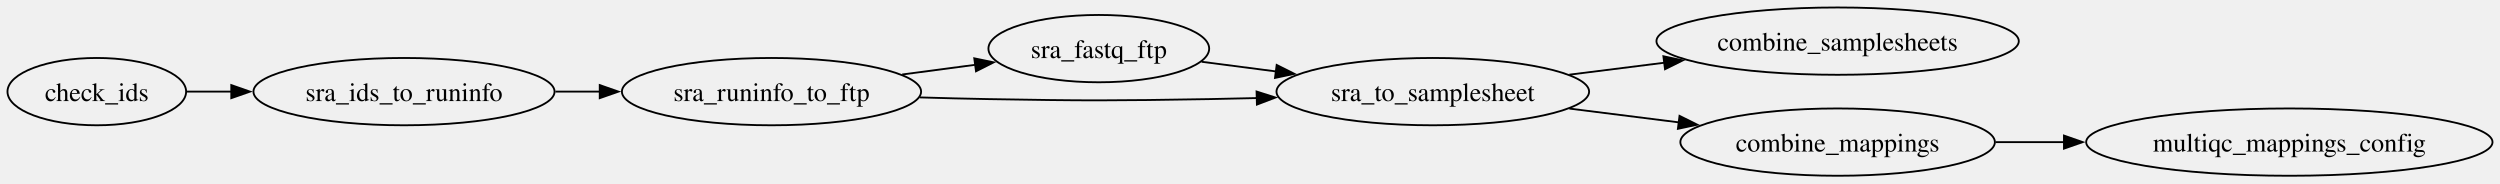
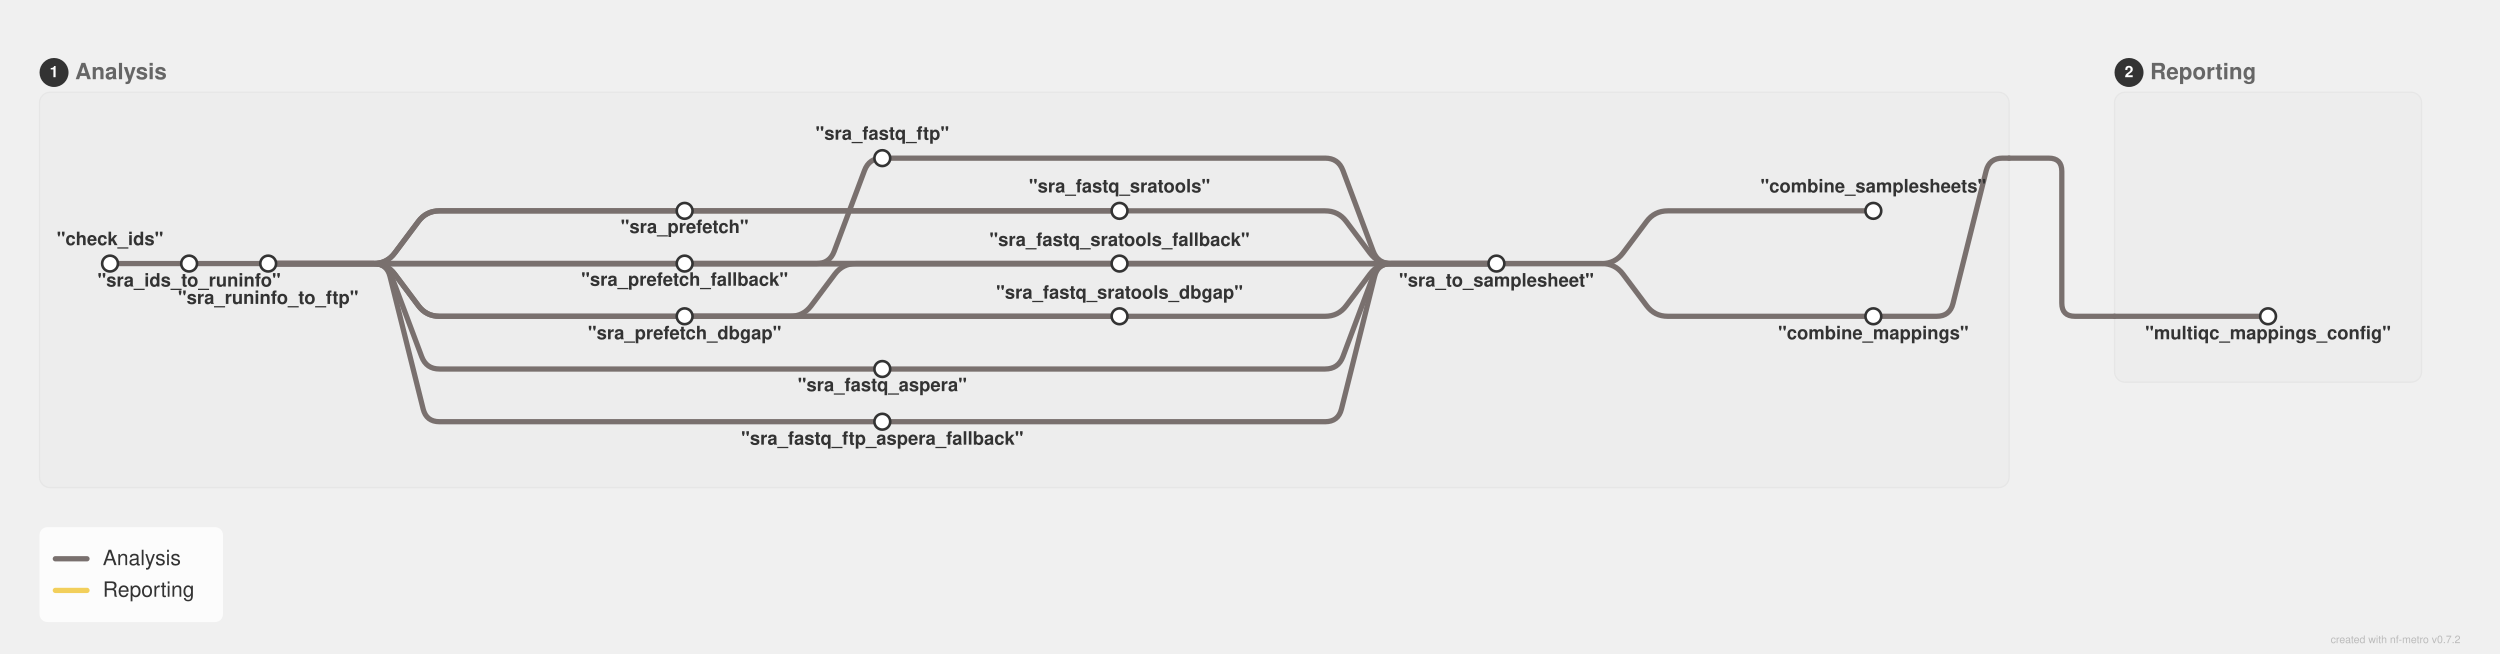
- <svg xmlns="http://www.w3.org/2000/svg" width="1337pt" height="98pt" viewBox="0.00 0.00 1337.00 98.00">
-   <g id="graph0" class="graph" transform="scale(1 1) rotate(0) translate(4 94)">
-     <g id="node1" class="node">
-       <ellipse fill="none" stroke="black" cx="47.77" cy="-45" rx="47.77" ry="18" />
-       <text xml:space="preserve" text-anchor="middle" x="47.77" y="-39.95" font-family="Times,serif" font-size="14.00">check_ids</text>
-     </g>
-     <g id="node2" class="node">
-       <ellipse fill="none" stroke="black" cx="212.06" cy="-45" rx="80.52" ry="18" />
-       <text xml:space="preserve" text-anchor="middle" x="212.06" y="-39.95" font-family="Times,serif" font-size="14.00">sra_ids_to_runinfo</text>
-     </g>
-     <g id="edge1" class="edge">
-       <path fill="none" stroke="black" d="M95.71,-45C103.37,-45 111.53,-45 119.83,-45" />
-       <polygon fill="black" stroke="black" points="119.69,-48.5 129.69,-45 119.69,-41.5 119.69,-48.5" />
-     </g>
-     <g id="node3" class="node">
-       <ellipse fill="none" stroke="black" cx="408.6" cy="-45" rx="80.01" ry="18" />
-       <text xml:space="preserve" text-anchor="middle" x="408.6" y="-39.95" font-family="Times,serif" font-size="14.00">sra_runinfo_to_ftp</text>
-     </g>
-     <g id="edge2" class="edge">
-       <path fill="none" stroke="black" d="M293.03,-45C300.94,-45 309,-45 317,-45" />
-       <polygon fill="black" stroke="black" points="316.74,-48.5 326.74,-45 316.74,-41.5 316.74,-48.5" />
-     </g>
-     <g id="node4" class="node">
-       <ellipse fill="none" stroke="black" cx="583.64" cy="-68" rx="59.03" ry="18" />
-       <text xml:space="preserve" text-anchor="middle" x="583.64" y="-62.95" font-family="Times,serif" font-size="14.00">sra_fastq_ftp</text>
-     </g>
-     <g id="edge3" class="edge">
-       <path fill="none" stroke="black" d="M478.49,-54.16C491.46,-55.88 504.99,-57.68 517.84,-59.39" />
-       <polygon fill="black" stroke="black" points="517.04,-62.81 527.42,-60.66 517.97,-55.87 517.04,-62.81" />
-     </g>
-     <g id="node5" class="node">
-       <ellipse fill="none" stroke="black" cx="762.26" cy="-45" rx="83.6" ry="18" />
-       <text xml:space="preserve" text-anchor="middle" x="762.26" y="-39.95" font-family="Times,serif" font-size="14.00">sra_to_samplesheet</text>
-     </g>
-     <g id="edge4" class="edge">
-       <path fill="none" stroke="black" d="M487.85,-41.91C500.15,-41.53 512.73,-41.21 524.61,-41 577.07,-40.09 590.21,-40.12 642.67,-41 650.98,-41.14 659.61,-41.34 668.26,-41.56" />
-       <polygon fill="black" stroke="black" points="668.01,-45.06 678.1,-41.84 668.2,-38.06 668.01,-45.06" />
-     </g>
-     <g id="edge5" class="edge">
-       <path fill="none" stroke="black" d="M638.59,-60.97C651.19,-59.33 664.9,-57.55 678.44,-55.79" />
-       <polygon fill="black" stroke="black" points="678.77,-59.27 688.24,-54.51 677.87,-52.33 678.77,-59.27" />
-     </g>
-     <g id="node6" class="node">
-       <ellipse fill="none" stroke="black" cx="978.76" cy="-72" rx="96.9" ry="18" />
-       <text xml:space="preserve" text-anchor="middle" x="978.76" y="-66.95" font-family="Times,serif" font-size="14.00">combine_samplesheets</text>
-     </g>
-     <g id="edge6" class="edge">
-       <path fill="none" stroke="black" d="M835.29,-54.07C851.66,-56.13 869.26,-58.34 886.32,-60.49" />
-       <polygon fill="black" stroke="black" points="885.58,-63.92 895.94,-61.7 886.45,-56.98 885.58,-63.92" />
-     </g>
-     <g id="node7" class="node">
-       <ellipse fill="none" stroke="black" cx="978.76" cy="-18" rx="84.11" ry="18" />
-       <text xml:space="preserve" text-anchor="middle" x="978.76" y="-12.95" font-family="Times,serif" font-size="14.00">combine_mappings</text>
-     </g>
-     <g id="edge7" class="edge">
-       <path fill="none" stroke="black" d="M835.29,-35.93C854.11,-33.57 874.56,-30.99 893.94,-28.55" />
-       <polygon fill="black" stroke="black" points="894.21,-32.04 903.7,-27.32 893.34,-25.1 894.21,-32.04" />
-     </g>
-     <g id="node8" class="node">
-       <ellipse fill="none" stroke="black" cx="1220.34" cy="-18" rx="108.67" ry="18" />
-       <text xml:space="preserve" text-anchor="middle" x="1220.34" y="-12.95" font-family="Times,serif" font-size="14.00">multiqc_mappings_config</text>
-     </g>
-     <g id="edge8" class="edge">
-       <path fill="none" stroke="black" d="M1063.22,-18C1075.11,-18 1087.53,-18 1099.94,-18" />
-       <polygon fill="black" stroke="black" points="1099.81,-21.5 1109.81,-18 1099.81,-14.5 1099.81,-21.5" />
-     </g>
-   </g>
+ <svg xmlns="http://www.w3.org/2000/svg" width="1897" height="496" viewBox="0 0 1897 496">
+   <defs>
+ </defs>
+   <style>@media (prefers-color-scheme: dark) {
+     .nf-metro-section-label { fill: #d0d0d0; }
+     .nf-metro-section-num-circle { fill: #777777; }
+     .nf-metro-title { fill: #ffffff; }
+ }
+ </style>
+   <rect x="30.0" y="70.0" width="1494.5" height="300.0" rx="8" ry="8" fill="#ededed" stroke="#e6e6e6" stroke-width="1.0" class="nf-metro-section-box" data-section-id="generic" data-section-lines="generic" />
+   <circle cx="41.0" cy="55.0" r="11" fill="#333333" class="nf-metro-section-num-circle" data-section-id="generic" />
+   <text x="41.0" y="55.0" font-size="12" fill="#ffffff" font-family="'Helvetica Neue', Helvetica, Arial, sans-serif" font-weight="bold" text-anchor="middle" dy="0.3em" data-section-id="generic">1</text>
+   <text x="57.0" y="55.0" font-size="17.0" fill="#666666" font-family="'Helvetica Neue', Helvetica, Arial, sans-serif" font-weight="bold" dy="0.3em" class="nf-metro-section-label" data-section-id="generic">Analysis</text>
+   <rect x="1604.5" y="70.0" width="233.0" height="220.0" rx="8" ry="8" fill="#ededed" stroke="#e6e6e6" stroke-width="1.0" class="nf-metro-section-box" data-section-id="report" data-section-lines="generic" />
+   <circle cx="1615.5" cy="55.0" r="11" fill="#333333" class="nf-metro-section-num-circle" data-section-id="report" />
+   <text x="1615.5" y="55.0" font-size="12" fill="#ffffff" font-family="'Helvetica Neue', Helvetica, Arial, sans-serif" font-weight="bold" text-anchor="middle" dy="0.3em" data-section-id="report">2</text>
+   <text x="1631.5" y="55.0" font-size="17.0" fill="#666666" font-family="'Helvetica Neue', Helvetica, Arial, sans-serif" font-weight="bold" dy="0.3em" class="nf-metro-section-label" data-section-id="report">Reporting</text>
+   <path d="M83.5,200.0 L143.5,200.0" stroke="#79706E" stroke-width="4.0" stroke-linecap="round" class="metro-line-generic" data-line-id="generic" />
+   <path d="M143.5,200.0 L203.5,200.0" stroke="#79706E" stroke-width="4.0" stroke-linecap="round" class="metro-line-generic" data-line-id="generic" />
+   <path d="M203.5,200.0 L619.5,200.0 Q629.5,200.0,633.011,190.637 L655.989,129.363 Q659.5,120.0,669.5,120.0 L669.5,120.0" stroke="#79706E" stroke-width="4.0" fill="none" stroke-linecap="round" stroke-linejoin="round" class="metro-line-generic" data-line-id="generic" />
+   <path d="M203.5,200.0 L283.5,200.0 Q293.5,200.0,299.5,192.0 L317.5,168.0 Q323.5,160.0,333.5,160.0 L519.5,160.0" stroke="#79706E" stroke-width="4.0" fill="none" stroke-linecap="round" stroke-linejoin="round" class="metro-line-generic" data-line-id="generic" />
+   <path d="M203.5,200.0 L283.5,200.0 Q293.5,200.0,299.5,192.0 L317.5,168.0 Q323.5,160.0,333.5,160.0 L849.5,160.0" stroke="#79706E" stroke-width="4.0" fill="none" stroke-linecap="round" stroke-linejoin="round" class="metro-line-generic" data-line-id="generic" />
+   <path d="M203.5,200.0 L519.5,200.0" stroke="#79706E" stroke-width="4.0" stroke-linecap="round" class="metro-line-generic" data-line-id="generic" />
+   <path d="M203.5,200.0 L849.5,200.0" stroke="#79706E" stroke-width="4.0" stroke-linecap="round" class="metro-line-generic" data-line-id="generic" />
+   <path d="M203.5,200.0 L283.5,200.0 Q293.5,200.0,299.5,208.0 L317.5,232.0 Q323.5,240.0,333.5,240.0 L519.5,240.0" stroke="#79706E" stroke-width="4.0" fill="none" stroke-linecap="round" stroke-linejoin="round" class="metro-line-generic" data-line-id="generic" />
+   <path d="M203.5,200.0 L283.5,200.0 Q293.5,200.0,299.5,208.0 L317.5,232.0 Q323.5,240.0,333.5,240.0 L849.5,240.0" stroke="#79706E" stroke-width="4.0" fill="none" stroke-linecap="round" stroke-linejoin="round" class="metro-line-generic" data-line-id="generic" />
+   <path d="M203.5,200.0 L283.5,200.0 Q293.5,200.0,297.011,209.363 L319.989,270.637 Q323.5,280.0,333.5,280.0 L669.5,280.0" stroke="#79706E" stroke-width="4.0" fill="none" stroke-linecap="round" stroke-linejoin="round" class="metro-line-generic" data-line-id="generic" />
+   <path d="M203.5,200.0 L283.5,200.0 Q293.5,200.0,295.925,209.701 L321.075,310.299 Q323.5,320.0,333.5,320.0 L669.5,320.0" stroke="#79706E" stroke-width="4.0" fill="none" stroke-linecap="round" stroke-linejoin="round" class="metro-line-generic" data-line-id="generic" />
+   <path d="M203.5,200.0 L1135.5,200.0" stroke="#79706E" stroke-width="4.0" stroke-linecap="round" class="metro-line-generic" data-line-id="generic" />
+   <path d="M669.5,120.0 L1005.5,120.0 Q1015.5,120.0,1019.011,129.363 L1041.989,190.637 Q1045.5,200.0,1055.5,200.0 L1135.5,200.0" stroke="#79706E" stroke-width="4.0" fill="none" stroke-linecap="round" stroke-linejoin="round" class="metro-line-generic" data-line-id="generic" />
+   <path d="M519.5,160.0 L849.5,160.0" stroke="#79706E" stroke-width="4.0" stroke-linecap="round" class="metro-line-generic" data-line-id="generic" />
+   <path d="M849.5,160.0 L1005.5,160.0 Q1015.5,160.0,1021.5,168.0 L1039.5,192.0 Q1045.5,200.0,1055.5,200.0 L1135.5,200.0" stroke="#79706E" stroke-width="4.0" fill="none" stroke-linecap="round" stroke-linejoin="round" class="metro-line-generic" data-line-id="generic" />
+   <path d="M519.5,200.0 L849.5,200.0" stroke="#79706E" stroke-width="4.0" stroke-linecap="round" class="metro-line-generic" data-line-id="generic" />
+   <path d="M519.5,200.0 L1135.5,200.0" stroke="#79706E" stroke-width="4.0" stroke-linecap="round" class="metro-line-generic" data-line-id="generic" />
+   <path d="M849.5,200.0 L1135.5,200.0" stroke="#79706E" stroke-width="4.0" stroke-linecap="round" class="metro-line-generic" data-line-id="generic" />
+   <path d="M519.5,240.0 L849.5,240.0" stroke="#79706E" stroke-width="4.0" stroke-linecap="round" class="metro-line-generic" data-line-id="generic" />
+   <path d="M519.5,240.0 L599.5,240.0 Q609.5,240.0,615.5,232.0 L633.5,208.0 Q639.5,200.0,649.5,200.0 L1135.5,200.0" stroke="#79706E" stroke-width="4.0" fill="none" stroke-linecap="round" stroke-linejoin="round" class="metro-line-generic" data-line-id="generic" />
+   <path d="M849.5,240.0 L1005.5,240.0 Q1015.5,240.0,1021.5,232.0 L1039.5,208.0 Q1045.5,200.0,1055.5,200.0 L1135.5,200.0" stroke="#79706E" stroke-width="4.0" fill="none" stroke-linecap="round" stroke-linejoin="round" class="metro-line-generic" data-line-id="generic" />
+   <path d="M669.5,280.0 L1005.5,280.0 Q1015.5,280.0,1019.011,270.637 L1041.989,209.363 Q1045.5,200.0,1055.5,200.0 L1135.5,200.0" stroke="#79706E" stroke-width="4.0" fill="none" stroke-linecap="round" stroke-linejoin="round" class="metro-line-generic" data-line-id="generic" />
+   <path d="M669.5,320.0 L1005.5,320.0 Q1015.5,320.0,1017.925,310.299 L1043.075,209.701 Q1045.5,200.0,1055.5,200.0 L1135.5,200.0" stroke="#79706E" stroke-width="4.0" fill="none" stroke-linecap="round" stroke-linejoin="round" class="metro-line-generic" data-line-id="generic" />
+   <path d="M1135.5,200.0 L1215.5,200.0 Q1225.5,200.0,1231.5,192.0 L1249.5,168.0 Q1255.5,160.0,1265.5,160.0 L1421.5,160.0" stroke="#79706E" stroke-width="4.0" fill="none" stroke-linecap="round" stroke-linejoin="round" class="metro-line-generic" data-line-id="generic" />
+   <path d="M1135.5,200.0 L1215.5,200.0 Q1225.5,200.0,1231.5,208.0 L1249.5,232.0 Q1255.5,240.0,1265.5,240.0 L1421.5,240.0" stroke="#79706E" stroke-width="4.0" fill="none" stroke-linecap="round" stroke-linejoin="round" class="metro-line-generic" data-line-id="generic" />
+   <path d="M1421.5,240.0 L1469.5,240.0 Q1479.5,240.0,1481.925,230.299 L1507.075,129.701 Q1509.5,120.0,1519.5,120.0 L1524.5,120.0" stroke="#79706E" stroke-width="4.0" fill="none" stroke-linecap="round" stroke-linejoin="round" class="metro-line-generic" data-line-id="generic" />
+   <path d="M1604.5,240.0 L1721.0,240.0" stroke="#79706E" stroke-width="4.0" stroke-linecap="round" class="metro-line-generic" data-line-id="generic" />
+   <path d="M1524.5,120.0 L1554.5,120.0 Q1564.5,120.0,1564.5,130.0 L1564.5,230.0 Q1564.5,240.0,1574.5,240.0 L1604.5,240.0" stroke="#79706E" stroke-width="4.0" fill="none" stroke-linecap="round" stroke-linejoin="round" class="metro-line-generic" data-line-id="generic" />
+   <rect x="77.5" y="194.0" width="12.0" height="12.0" rx="6.0" ry="6.0" fill="#ffffff" stroke="#333333" stroke-width="2.0" class="nf-metro-station" data-station-id="n0" data-station-lines="generic" data-station-label="&quot;check_ids&quot;" data-section-id="generic" data-section-name="Analysis" />
+   <rect x="137.5" y="194.0" width="12.0" height="12.0" rx="6.0" ry="6.0" fill="#ffffff" stroke="#333333" stroke-width="2.0" class="nf-metro-station" data-station-id="n1" data-station-lines="generic" data-station-label="&quot;sra_ids_to_runinfo&quot;" data-section-id="generic" data-section-name="Analysis" />
+   <rect x="197.5" y="194.0" width="12.0" height="12.0" rx="6.0" ry="6.0" fill="#ffffff" stroke="#333333" stroke-width="2.0" class="nf-metro-station" data-station-id="n2" data-station-lines="generic" data-station-label="&quot;sra_runinfo_to_ftp&quot;" data-section-id="generic" data-section-name="Analysis" />
+   <rect x="663.5" y="114.0" width="12.0" height="12.0" rx="6.0" ry="6.0" fill="#ffffff" stroke="#333333" stroke-width="2.0" class="nf-metro-station" data-station-id="n3" data-station-lines="generic" data-station-label="&quot;sra_fastq_ftp&quot;" data-section-id="generic" data-section-name="Analysis" />
+   <rect x="513.5" y="154.0" width="12.0" height="12.0" rx="6.0" ry="6.0" fill="#ffffff" stroke="#333333" stroke-width="2.0" class="nf-metro-station" data-station-id="n4" data-station-lines="generic" data-station-label="&quot;sra_prefetch&quot;" data-section-id="generic" data-section-name="Analysis" />
+   <rect x="843.5" y="154.0" width="12.0" height="12.0" rx="6.0" ry="6.0" fill="#ffffff" stroke="#333333" stroke-width="2.0" class="nf-metro-station" data-station-id="n5" data-station-lines="generic" data-station-label="&quot;sra_fastq_sratools&quot;" data-section-id="generic" data-section-name="Analysis" />
+   <rect x="513.5" y="194.0" width="12.0" height="12.0" rx="6.0" ry="6.0" fill="#ffffff" stroke="#333333" stroke-width="2.0" class="nf-metro-station" data-station-id="n6" data-station-lines="generic" data-station-label="&quot;sra_prefetch_fallback&quot;" data-section-id="generic" data-section-name="Analysis" />
+   <rect x="843.5" y="194.0" width="12.0" height="12.0" rx="6.0" ry="6.0" fill="#ffffff" stroke="#333333" stroke-width="2.0" class="nf-metro-station" data-station-id="n7" data-station-lines="generic" data-station-label="&quot;sra_fastq_sratools_fallback&quot;" data-section-id="generic" data-section-name="Analysis" />
+   <rect x="513.5" y="234.0" width="12.0" height="12.0" rx="6.0" ry="6.0" fill="#ffffff" stroke="#333333" stroke-width="2.0" class="nf-metro-station" data-station-id="n8" data-station-lines="generic" data-station-label="&quot;sra_prefetch_dbgap&quot;" data-section-id="generic" data-section-name="Analysis" />
+   <rect x="843.5" y="234.0" width="12.0" height="12.0" rx="6.0" ry="6.0" fill="#ffffff" stroke="#333333" stroke-width="2.0" class="nf-metro-station" data-station-id="n9" data-station-lines="generic" data-station-label="&quot;sra_fastq_sratools_dbgap&quot;" data-section-id="generic" data-section-name="Analysis" />
+   <rect x="663.5" y="274.0" width="12.0" height="12.0" rx="6.0" ry="6.0" fill="#ffffff" stroke="#333333" stroke-width="2.0" class="nf-metro-station" data-station-id="n10" data-station-lines="generic" data-station-label="&quot;sra_fastq_aspera&quot;" data-section-id="generic" data-section-name="Analysis" />
+   <rect x="663.5" y="314.0" width="12.0" height="12.0" rx="6.0" ry="6.0" fill="#ffffff" stroke="#333333" stroke-width="2.0" class="nf-metro-station" data-station-id="n11" data-station-lines="generic" data-station-label="&quot;sra_fastq_ftp_aspera_fallback&quot;" data-section-id="generic" data-section-name="Analysis" />
+   <rect x="1129.5" y="194.0" width="12.0" height="12.0" rx="6.0" ry="6.0" fill="#ffffff" stroke="#333333" stroke-width="2.0" class="nf-metro-station" data-station-id="n12" data-station-lines="generic" data-station-label="&quot;sra_to_samplesheet&quot;" data-section-id="generic" data-section-name="Analysis" />
+   <rect x="1415.5" y="154.0" width="12.0" height="12.0" rx="6.0" ry="6.0" fill="#ffffff" stroke="#333333" stroke-width="2.0" class="nf-metro-station" data-station-id="n13" data-station-lines="generic" data-station-label="&quot;combine_samplesheets&quot;" data-section-id="generic" data-section-name="Analysis" />
+   <rect x="1415.5" y="234.0" width="12.0" height="12.0" rx="6.0" ry="6.0" fill="#ffffff" stroke="#333333" stroke-width="2.0" class="nf-metro-station" data-station-id="n14" data-station-lines="generic" data-station-label="&quot;combine_mappings&quot;" data-section-id="generic" data-section-name="Analysis" />
+   <rect x="1715.0" y="234.0" width="12.0" height="12.0" rx="6.0" ry="6.0" fill="#ffffff" stroke="#333333" stroke-width="2.0" class="nf-metro-station" data-station-id="n15" data-station-lines="generic" data-station-label="&quot;multiqc_mappings_config&quot;" data-section-id="report" data-section-name="Reporting" />
+   <text x="83.5" y="186.0" font-size="14.0" fill="#333333" font-family="'Helvetica Neue', Helvetica, Arial, sans-serif" font-weight="bold" text-anchor="middle" dominant-baseline="auto" data-station-id="n0" class="nf-metro-station-label">"check_ids"</text>
+   <text x="1721.0" y="251.0" font-size="14.0" fill="#333333" font-family="'Helvetica Neue', Helvetica, Arial, sans-serif" font-weight="bold" text-anchor="middle" dominant-baseline="hanging" data-station-id="n15" class="nf-metro-station-label">"multiqc_mappings_config"</text>
+   <text x="143.5" y="211.0" font-size="14.0" fill="#333333" font-family="'Helvetica Neue', Helvetica, Arial, sans-serif" font-weight="bold" text-anchor="middle" dominant-baseline="hanging" data-station-id="n1" class="nf-metro-station-label">"sra_ids_to_runinfo"</text>
+   <text x="203.5" y="224.2" font-size="14.0" fill="#333333" font-family="'Helvetica Neue', Helvetica, Arial, sans-serif" font-weight="bold" text-anchor="middle" dominant-baseline="hanging" data-station-id="n2" class="nf-metro-station-label">"sra_runinfo_to_ftp"</text>
+   <text x="669.5" y="106.0" font-size="14.0" fill="#333333" font-family="'Helvetica Neue', Helvetica, Arial, sans-serif" font-weight="bold" text-anchor="middle" dominant-baseline="auto" data-station-id="n3" class="nf-metro-station-label">"sra_fastq_ftp"</text>
+   <text x="519.5" y="170.4" font-size="14.0" fill="#333333" font-family="'Helvetica Neue', Helvetica, Arial, sans-serif" font-weight="bold" text-anchor="middle" dominant-baseline="hanging" data-station-id="n4" class="nf-metro-station-label">"sra_prefetch"</text>
+   <text x="519.5" y="210.4" font-size="14.0" fill="#333333" font-family="'Helvetica Neue', Helvetica, Arial, sans-serif" font-weight="bold" text-anchor="middle" dominant-baseline="hanging" data-station-id="n6" class="nf-metro-station-label">"sra_prefetch_fallback"</text>
+   <text x="519.5" y="251.0" font-size="14.0" fill="#333333" font-family="'Helvetica Neue', Helvetica, Arial, sans-serif" font-weight="bold" text-anchor="middle" dominant-baseline="hanging" data-station-id="n8" class="nf-metro-station-label">"sra_prefetch_dbgap"</text>
+   <text x="669.5" y="290.4" font-size="14.0" fill="#333333" font-family="'Helvetica Neue', Helvetica, Arial, sans-serif" font-weight="bold" text-anchor="middle" dominant-baseline="hanging" data-station-id="n10" class="nf-metro-station-label">"sra_fastq_aspera"</text>
+   <text x="669.5" y="331.0" font-size="14.0" fill="#333333" font-family="'Helvetica Neue', Helvetica, Arial, sans-serif" font-weight="bold" text-anchor="middle" dominant-baseline="hanging" data-station-id="n11" class="nf-metro-station-label">"sra_fastq_ftp_aspera_fallback"</text>
+   <text x="849.5" y="146.0" font-size="14.0" fill="#333333" font-family="'Helvetica Neue', Helvetica, Arial, sans-serif" font-weight="bold" text-anchor="middle" dominant-baseline="auto" data-station-id="n5" class="nf-metro-station-label">"sra_fastq_sratools"</text>
+   <text x="849.5" y="186.6" font-size="14.0" fill="#333333" font-family="'Helvetica Neue', Helvetica, Arial, sans-serif" font-weight="bold" text-anchor="middle" dominant-baseline="auto" data-station-id="n7" class="nf-metro-station-label">"sra_fastq_sratools_fallback"</text>
+   <text x="849.5" y="226.6" font-size="14.0" fill="#333333" font-family="'Helvetica Neue', Helvetica, Arial, sans-serif" font-weight="bold" text-anchor="middle" dominant-baseline="auto" data-station-id="n9" class="nf-metro-station-label">"sra_fastq_sratools_dbgap"</text>
+   <text x="1135.5" y="211.0" font-size="14.0" fill="#333333" font-family="'Helvetica Neue', Helvetica, Arial, sans-serif" font-weight="bold" text-anchor="middle" dominant-baseline="hanging" data-station-id="n12" class="nf-metro-station-label">"sra_to_samplesheet"</text>
+   <text x="1421.5" y="146.0" font-size="14.0" fill="#333333" font-family="'Helvetica Neue', Helvetica, Arial, sans-serif" font-weight="bold" text-anchor="middle" dominant-baseline="auto" data-station-id="n13" class="nf-metro-station-label">"combine_samplesheets"</text>
+   <text x="1421.5" y="251.0" font-size="14.0" fill="#333333" font-family="'Helvetica Neue', Helvetica, Arial, sans-serif" font-weight="bold" text-anchor="middle" dominant-baseline="hanging" data-station-id="n14" class="nf-metro-station-label">"combine_mappings"</text>
+   <rect x="30.0" y="400.0" width="139.2" height="72.0" rx="6" ry="6" fill="rgba(255, 255, 255, 0.8)" />
+   <path d="M42.0,424.0 L66.0,424.0" stroke="#79706E" stroke-width="4.0" stroke-linecap="round" />
+   <text x="78.0" y="424.0" font-size="16.0" fill="#333333" font-family="'Helvetica Neue', Helvetica, Arial, sans-serif" dy="0.3em">Analysis</text>
+   <path d="M42.0,448.0 L66.0,448.0" stroke="#F2CF5B" stroke-width="4.0" stroke-linecap="round" />
+   <text x="78.0" y="448.0" font-size="16.0" fill="#333333" font-family="'Helvetica Neue', Helvetica, Arial, sans-serif" dy="0.3em">Reporting</text>
+   <text x="1867.0" y="488.0" font-size="8" fill="rgba(150, 150, 150, 0.6)" font-family="'Helvetica Neue', Helvetica, Arial, sans-serif" text-anchor="end">created with nf-metro v0.7.2</text>
</svg>
